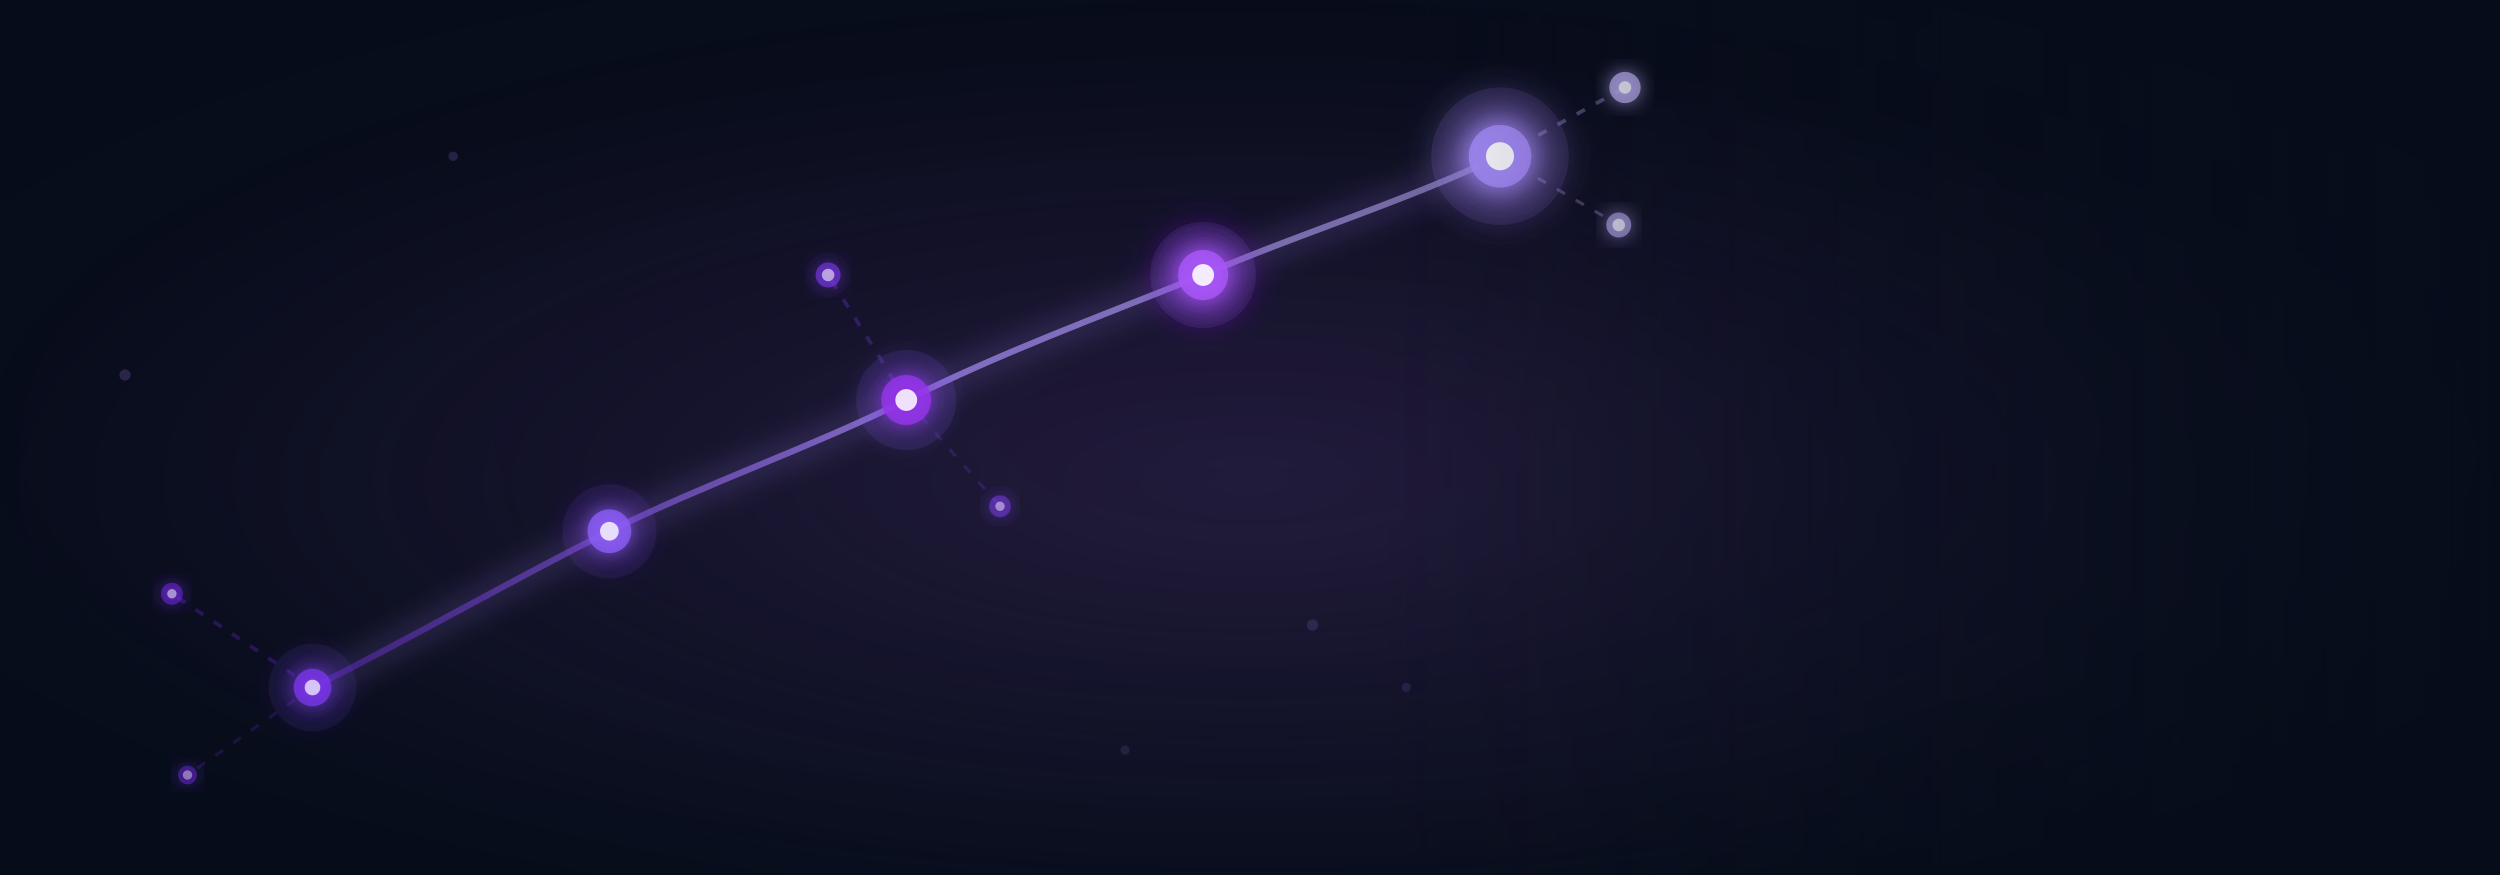
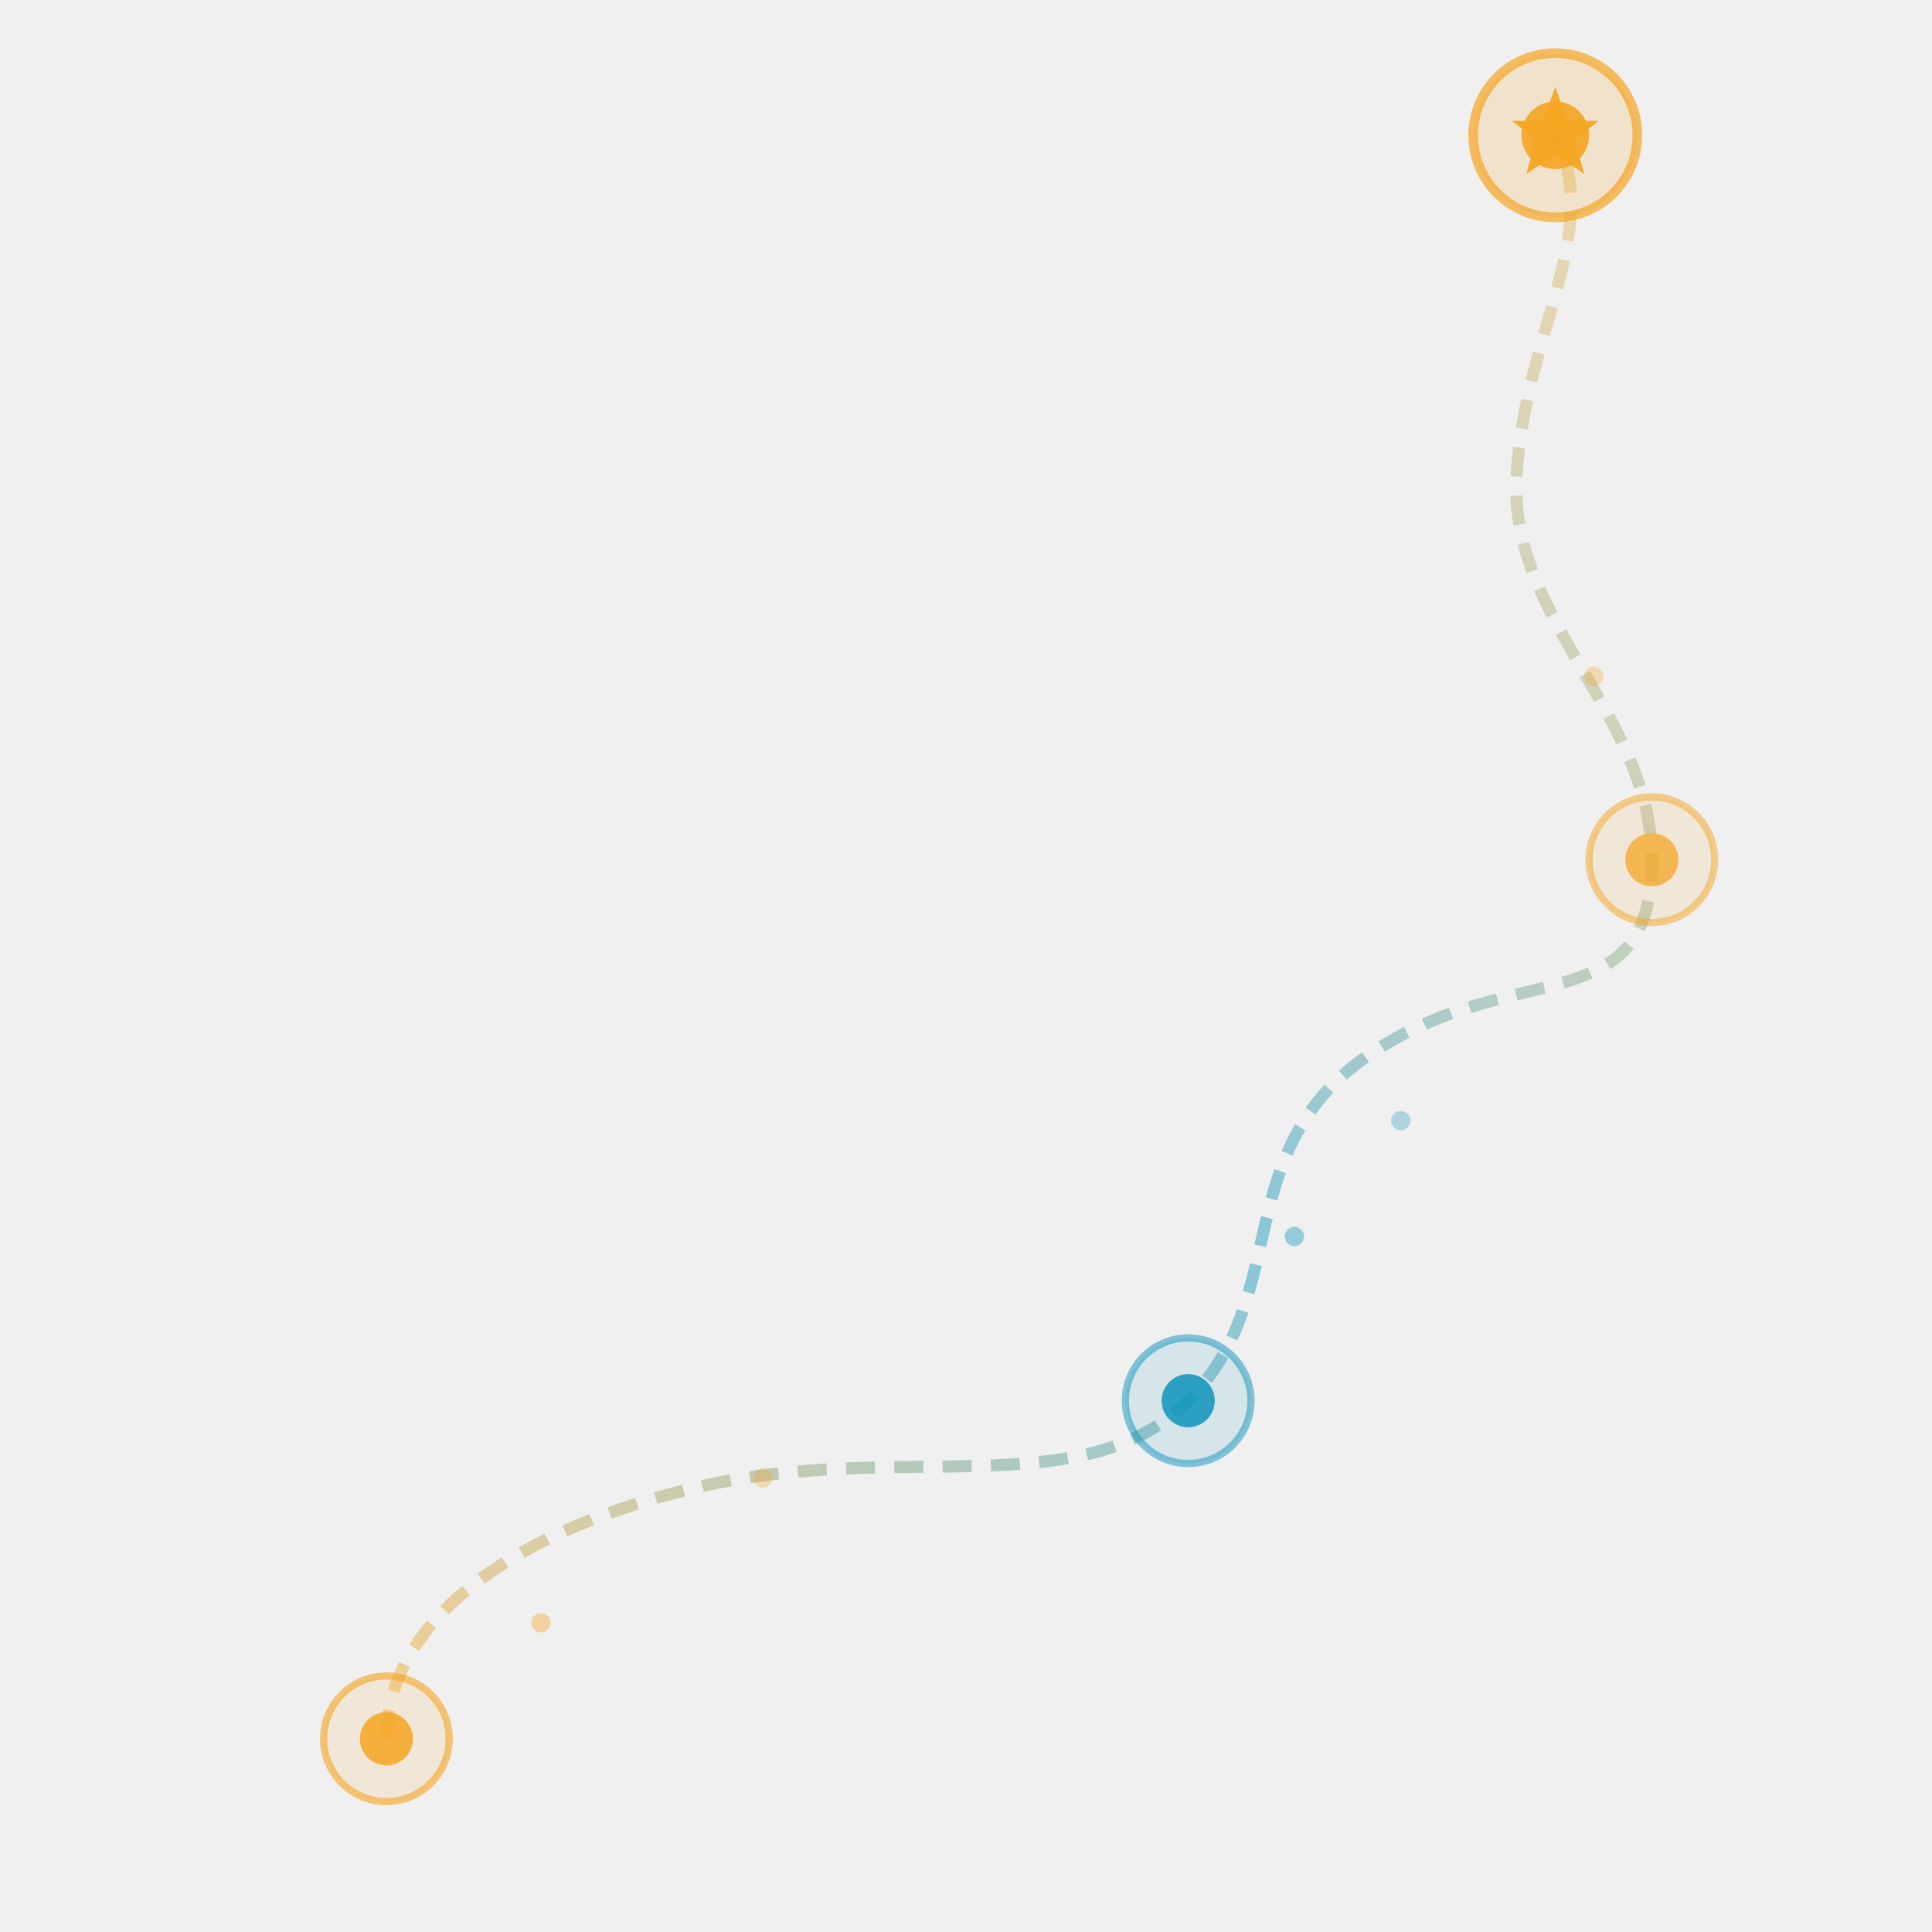
- <svg xmlns="http://www.w3.org/2000/svg" viewBox="0 0 800 280" width="800" height="280">
+ <svg xmlns="http://www.w3.org/2000/svg" viewBox="0 0 400 400" fill="none">
  <defs>
-     <radialGradient id="tBg" cx="50%" cy="50%" r="60%">
-       <stop offset="0%" stop-color="#0e0a1f" />
-       <stop offset="100%" stop-color="#060d1a" />
-     </radialGradient>
-     <radialGradient id="tAmbient" cx="50%" cy="55%" r="50%">
-       <stop offset="0%" stop-color="#a78bfa" stop-opacity="0.13" />
-       <stop offset="100%" stop-color="#a78bfa" stop-opacity="0" />
-     </radialGradient>
-     <filter id="tGlow" x="-80%" y="-80%" width="260%" height="260%">
-       <feGaussianBlur in="SourceGraphic" stdDeviation="5" result="blur" />
-       <feMerge>
-         <feMergeNode in="blur" />
-         <feMergeNode in="blur" />
-         <feMergeNode in="SourceGraphic" />
-       </feMerge>
-     </filter>
-     <filter id="tSoftGlow" x="-40%" y="-40%" width="180%" height="180%">
-       <feGaussianBlur in="SourceGraphic" stdDeviation="3" result="blur" />
-       <feMerge>
-         <feMergeNode in="blur" />
-         <feMergeNode in="SourceGraphic" />
-       </feMerge>
-     </filter>
-     <filter id="tPathGlow" x="-10%" y="-30%" width="120%" height="160%">
-       <feGaussianBlur in="SourceGraphic" stdDeviation="4" />
-     </filter>
-     <linearGradient id="tLine" x1="0%" y1="0%" x2="100%" y2="0%">
-       <stop offset="0%" stop-color="#6d28d9" stop-opacity="0.4" />
-       <stop offset="50%" stop-color="#a78bfa" stop-opacity="0.7" />
-       <stop offset="100%" stop-color="#c4b5fd" stop-opacity="0.5" />
-     </linearGradient>
-     <linearGradient id="tRightFade" x1="0%" y1="0%" x2="100%" y2="0%">
-       <stop offset="0%" stop-color="#060d1a" stop-opacity="0" />
-       <stop offset="55%" stop-color="#060d1a" stop-opacity="0" />
-       <stop offset="100%" stop-color="#060d1a" stop-opacity="0.85" />
+     <linearGradient id="pathGrad" x1="0%" y1="100%" x2="100%" y2="0%">
+       <stop offset="0%" stop-color="#F5A623" stop-opacity="0.7" />
+       <stop offset="50%" stop-color="#0E94BB" stop-opacity="0.7" />
+       <stop offset="100%" stop-color="#F5A623" stop-opacity="0.5" />
    </linearGradient>
  </defs>
-   <rect width="800" height="280" fill="url(#tBg)" />
-   <rect width="800" height="280" fill="url(#tAmbient)" />
-   <path d="M100,220 C130,205 165,185 195,170 C225,155 260,143 290,128 C320,113 350,102 385,88 C415,75 448,65 480,50" fill="none" stroke="#a78bfa" stroke-width="10" stroke-linecap="round" stroke-opacity="0.15" filter="url(#tPathGlow)" />
-   <path d="M100,220 C130,205 165,185 195,170 C225,155 260,143 290,128 C320,113 350,102 385,88 C415,75 448,65 480,50" fill="none" stroke="url(#tLine)" stroke-width="2" stroke-linecap="round" />
-   <line x1="100" y1="220" x2="55" y2="190" stroke="#6d28d9" stroke-opacity="0.3" stroke-width="1.2" stroke-dasharray="3 4" />
-   <line x1="100" y1="220" x2="60" y2="248" stroke="#6d28d9" stroke-opacity="0.22" stroke-width="1" stroke-dasharray="3 4" />
-   <line x1="290" y1="128" x2="265" y2="88" stroke="#7c3aed" stroke-opacity="0.28" stroke-width="1.2" stroke-dasharray="3 4" />
-   <line x1="290" y1="128" x2="320" y2="162" stroke="#7c3aed" stroke-opacity="0.22" stroke-width="1" stroke-dasharray="3 4" />
-   <line x1="480" y1="50" x2="520" y2="28" stroke="#c4b5fd" stroke-opacity="0.35" stroke-width="1.2" stroke-dasharray="3 4" />
-   <line x1="480" y1="50" x2="518" y2="72" stroke="#c4b5fd" stroke-opacity="0.3" stroke-width="1" stroke-dasharray="3 4" />
-   <circle cx="100" cy="220" r="14" fill="#6d28d9" fill-opacity="0.1" filter="url(#tSoftGlow)" />
-   <circle cx="100" cy="220" r="6" fill="#7c3aed" fill-opacity="0.75" filter="url(#tSoftGlow)" />
-   <circle cx="100" cy="220" r="2.5" fill="#ffffff" fill-opacity="0.7" />
-   <circle cx="55" cy="190" r="3.5" fill="#6d28d9" fill-opacity="0.6" filter="url(#tSoftGlow)" />
-   <circle cx="55" cy="190" r="1.5" fill="#ffffff" fill-opacity="0.5" />
-   <circle cx="60" cy="248" r="3" fill="#6d28d9" fill-opacity="0.5" filter="url(#tSoftGlow)" />
-   <circle cx="60" cy="248" r="1.5" fill="#ffffff" fill-opacity="0.4" />
-   <circle cx="195" cy="170" r="15" fill="#7c3aed" fill-opacity="0.1" filter="url(#tSoftGlow)" />
-   <circle cx="195" cy="170" r="7" fill="#8b5cf6" fill-opacity="0.8" filter="url(#tSoftGlow)" />
-   <circle cx="195" cy="170" r="3" fill="#ffffff" fill-opacity="0.8" />
-   <circle cx="290" cy="128" r="16" fill="#8b5cf6" fill-opacity="0.12" filter="url(#tSoftGlow)" />
-   <circle cx="290" cy="128" r="8" fill="#9333ea" fill-opacity="0.82" filter="url(#tSoftGlow)" />
-   <circle cx="290" cy="128" r="3.5" fill="#ffffff" fill-opacity="0.85" />
-   <circle cx="265" cy="88" r="4" fill="#7c3aed" fill-opacity="0.6" filter="url(#tSoftGlow)" />
-   <circle cx="265" cy="88" r="2" fill="#ffffff" fill-opacity="0.55" />
-   <circle cx="320" cy="162" r="3.5" fill="#7c3aed" fill-opacity="0.5" filter="url(#tSoftGlow)" />
-   <circle cx="320" cy="162" r="1.5" fill="#ffffff" fill-opacity="0.45" />
-   <circle cx="385" cy="88" r="17" fill="#9333ea" fill-opacity="0.12" filter="url(#tGlow)" />
-   <circle cx="385" cy="88" r="8" fill="#a855f7" fill-opacity="0.85" filter="url(#tGlow)" />
-   <circle cx="385" cy="88" r="3.5" fill="#ffffff" fill-opacity="0.88" />
-   <circle cx="480" cy="50" r="22" fill="#a78bfa" fill-opacity="0.12" filter="url(#tGlow)" />
-   <circle cx="480" cy="50" r="10" fill="#a78bfa" fill-opacity="0.9" filter="url(#tGlow)" />
-   <circle cx="480" cy="50" r="4.5" fill="#ffffff" fill-opacity="0.95" />
-   <circle cx="520" cy="28" r="5" fill="#c4b5fd" fill-opacity="0.75" filter="url(#tSoftGlow)" />
-   <circle cx="520" cy="28" r="2" fill="#ffffff" fill-opacity="0.8" />
-   <circle cx="518" cy="72" r="4" fill="#c4b5fd" fill-opacity="0.65" filter="url(#tSoftGlow)" />
-   <circle cx="518" cy="72" r="2" fill="#ffffff" fill-opacity="0.7" />
-   <circle cx="40" cy="120" r="1.8" fill="#a78bfa" fill-opacity="0.2" />
-   <circle cx="420" cy="200" r="1.8" fill="#a78bfa" fill-opacity="0.15" />
-   <circle cx="145" cy="50" r="1.5" fill="#a78bfa" fill-opacity="0.18" />
-   <circle cx="450" cy="220" r="1.5" fill="#a78bfa" fill-opacity="0.12" />
-   <circle cx="360" cy="240" r="1.5" fill="#a78bfa" fill-opacity="0.12" />
-   <rect width="800" height="280" fill="url(#tRightFade)" />
+   <line x1="0" y1="100" x2="400" y2="100" stroke="white" stroke-opacity="0.03" stroke-width="1" />
+   <line x1="0" y1="200" x2="400" y2="200" stroke="white" stroke-opacity="0.03" stroke-width="1" />
+   <line x1="0" y1="300" x2="400" y2="300" stroke="white" stroke-opacity="0.03" stroke-width="1" />
+   <line x1="100" y1="0" x2="100" y2="400" stroke="white" stroke-opacity="0.03" stroke-width="1" />
+   <line x1="200" y1="0" x2="200" y2="400" stroke="white" stroke-opacity="0.03" stroke-width="1" />
+   <line x1="300" y1="0" x2="300" y2="400" stroke="white" stroke-opacity="0.03" stroke-width="1" />
+   <path d="M80 360 C80 338, 102 318, 144 308 C186 298, 224 312, 246 290 C268 268, 254 238, 284 218 C314 198, 342 212, 342 178 C342 148, 312 128, 314 98 C316 68, 332 48, 322 28" stroke="url(#pathGrad)" stroke-width="2.5" stroke-dasharray="6 4" opacity="0.65" />
+   <circle cx="80" cy="360" r="13" fill="#F5A623" fill-opacity="0.12" stroke="#F5A623" stroke-opacity="0.6" stroke-width="1.5" />
+   <circle cx="80" cy="360" r="5.5" fill="#F5A623" fill-opacity="0.85" />
+   <circle cx="246" cy="290" r="13" fill="#0E94BB" fill-opacity="0.12" stroke="#0E94BB" stroke-opacity="0.5" stroke-width="1.5" />
+   <circle cx="246" cy="290" r="5.5" fill="#0E94BB" fill-opacity="0.85" />
+   <circle cx="342" cy="178" r="13" fill="#F5A623" fill-opacity="0.12" stroke="#F5A623" stroke-opacity="0.5" stroke-width="1.5" />
+   <circle cx="342" cy="178" r="5.5" fill="#F5A623" fill-opacity="0.75" />
+   <circle cx="322" cy="28" r="17" fill="#F5A623" fill-opacity="0.18" stroke="#F5A623" stroke-opacity="0.7" stroke-width="2" />
+   <circle cx="322" cy="28" r="7" fill="#F5A623" fill-opacity="0.9" />
+   <path d="M322 18 L324.5 25 L331 25 L326 29 L328 36 L322 32 L316 36 L318 29 L313 25 L319.5 25 Z" fill="#F5A623" fill-opacity="0.95" />
+   <circle cx="112" cy="336" r="2" fill="#F5A623" fill-opacity="0.4" />
+   <circle cx="158" cy="306" r="2" fill="#F5A623" fill-opacity="0.3" />
+   <circle cx="268" cy="256" r="2" fill="#0E94BB" fill-opacity="0.4" />
+   <circle cx="290" cy="232" r="2" fill="#0E94BB" fill-opacity="0.3" />
+   <circle cx="330" cy="140" r="2" fill="#F5A623" fill-opacity="0.3" />
</svg>
